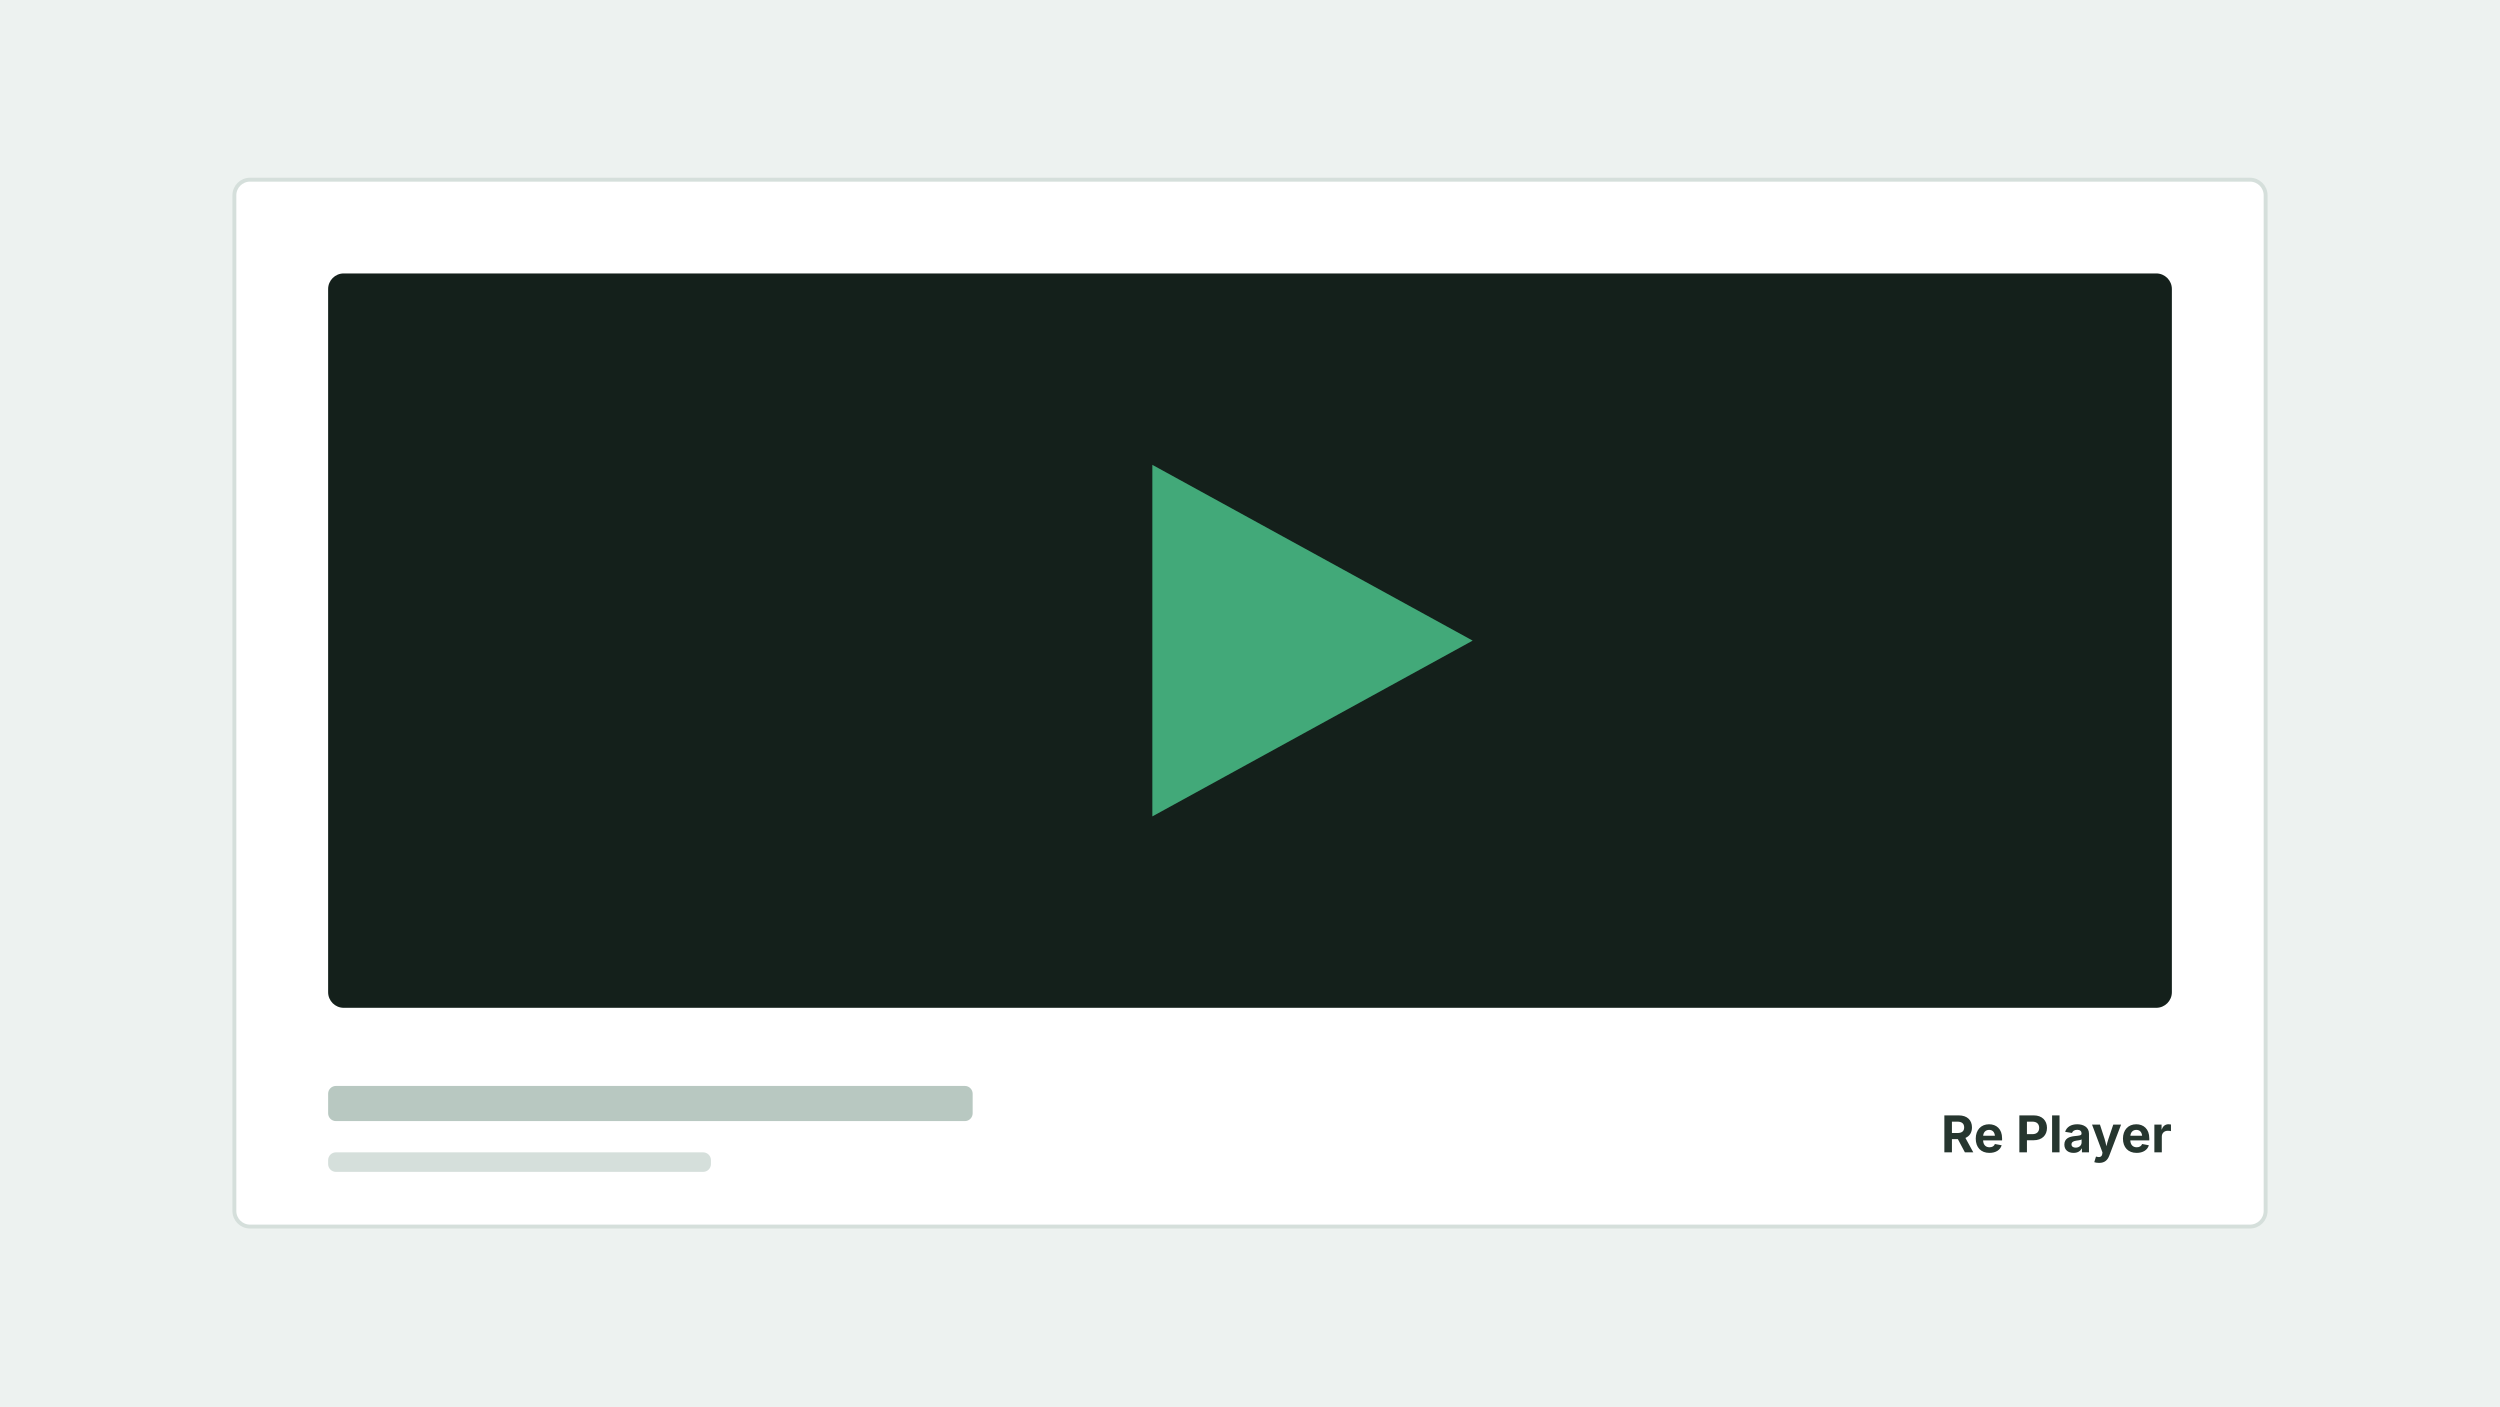
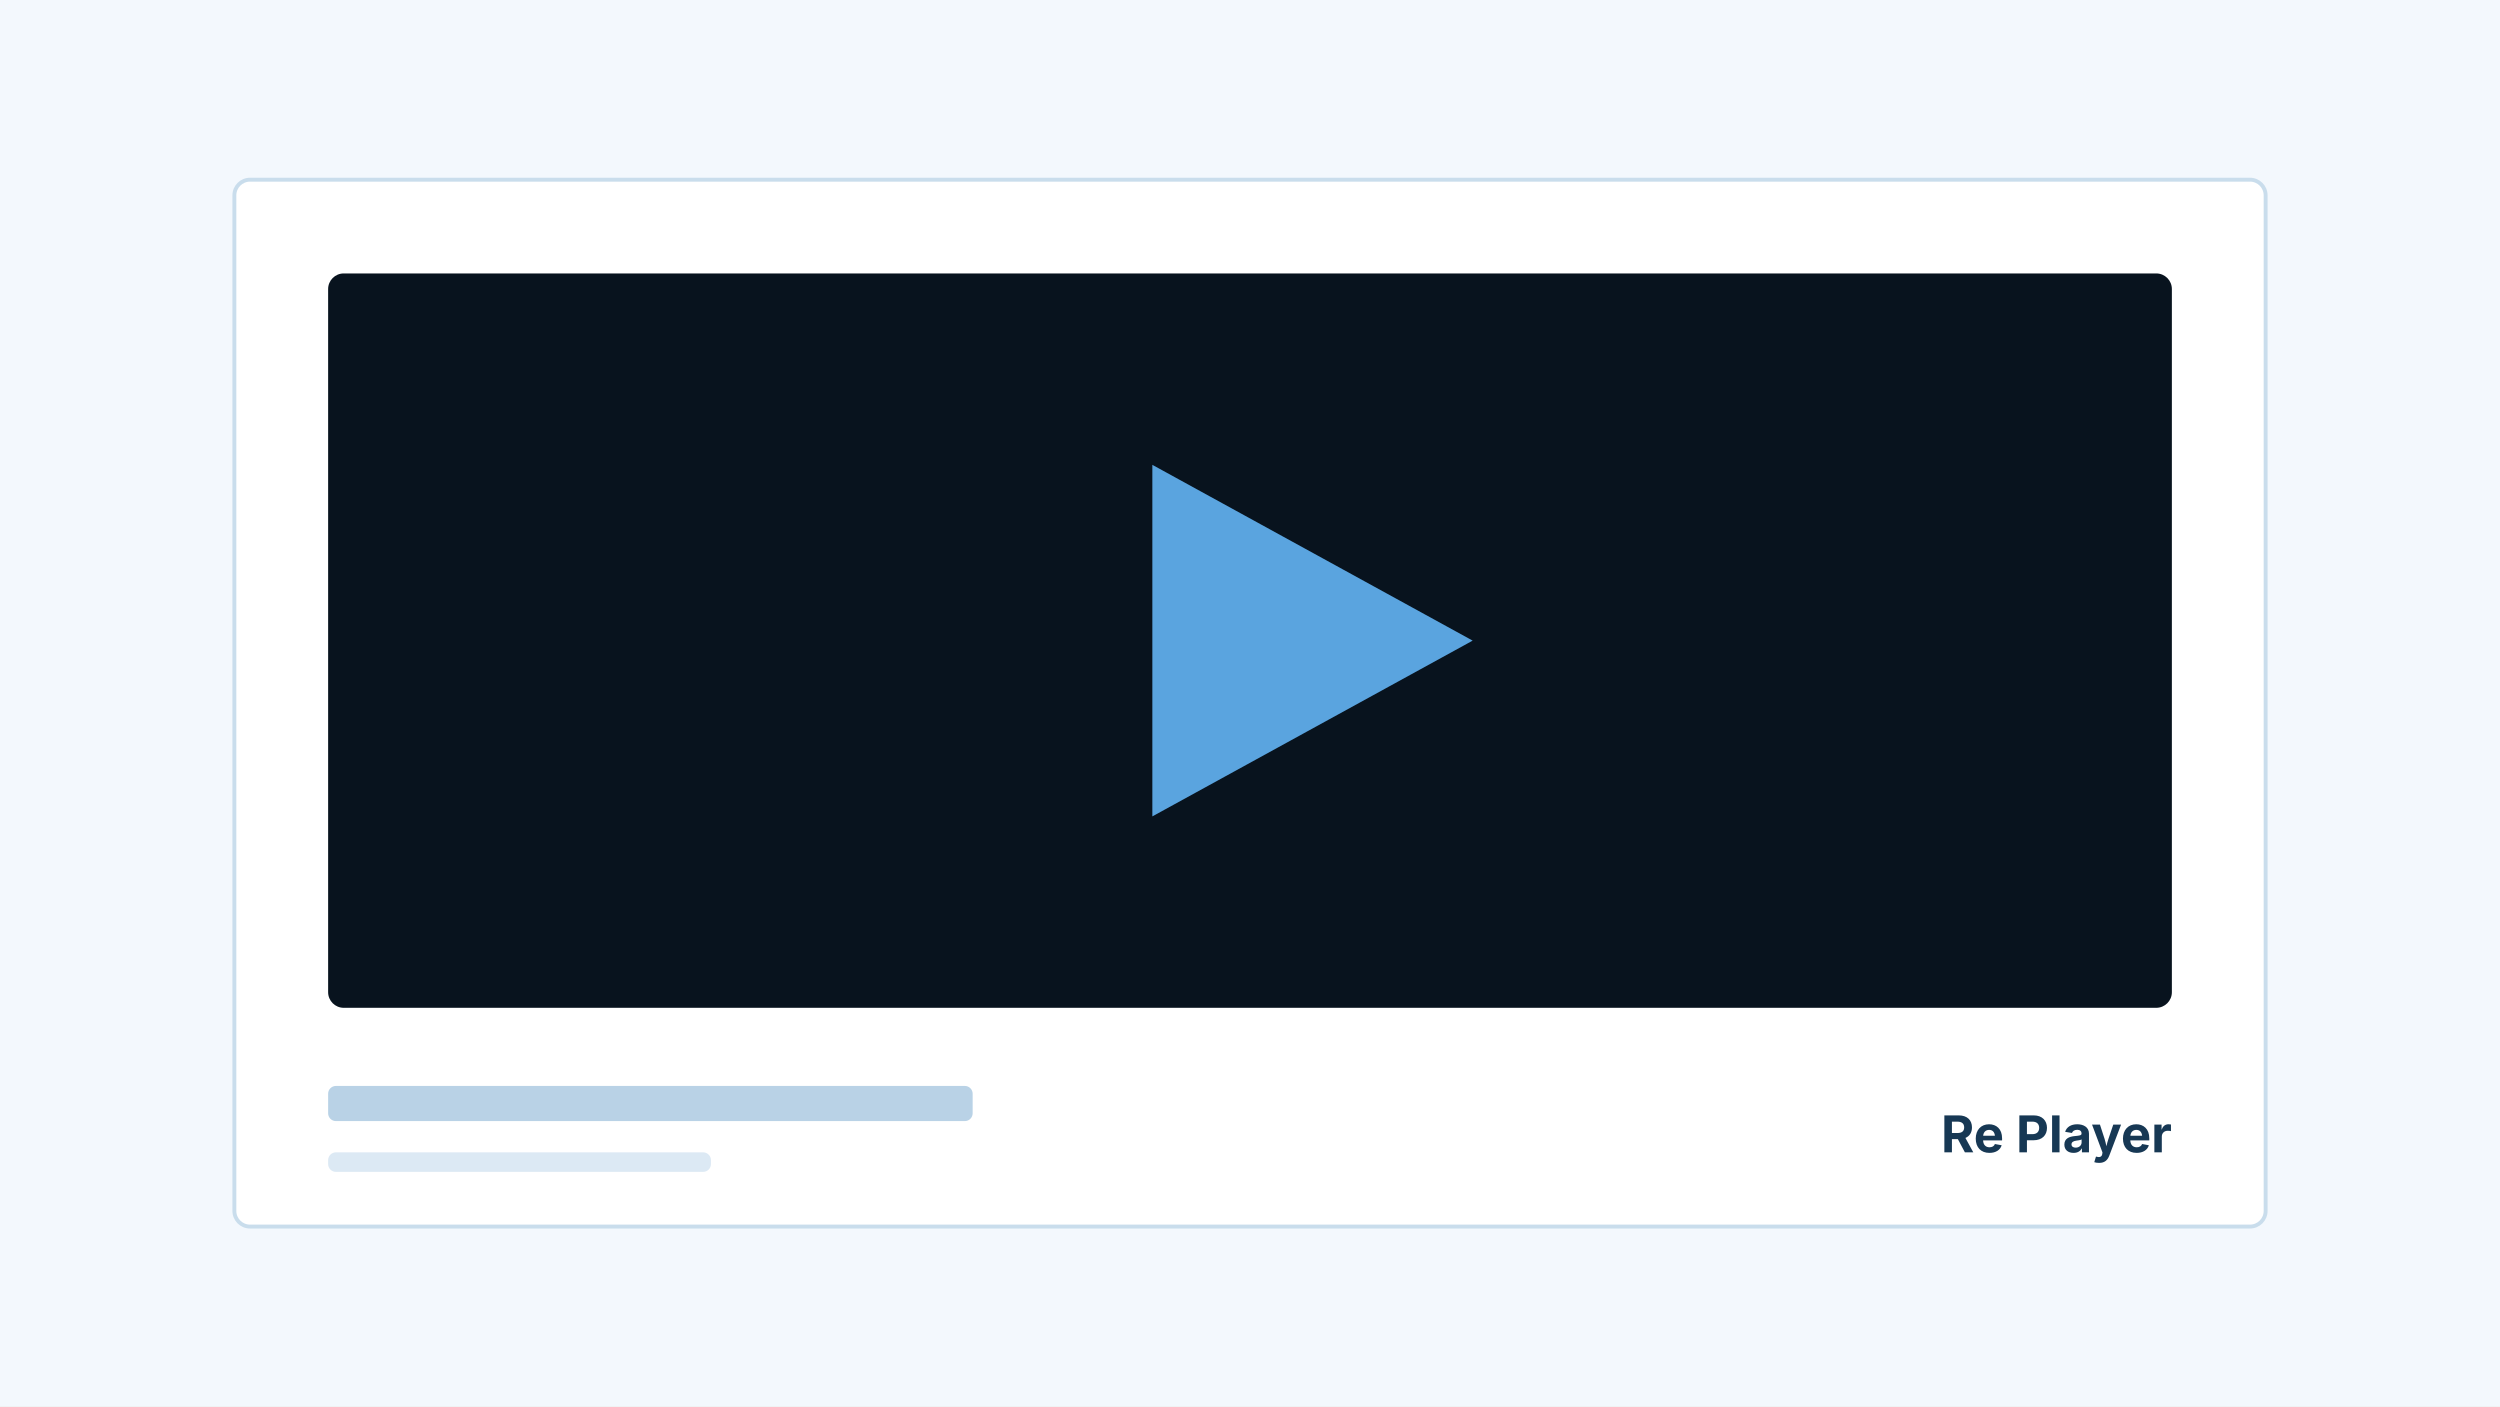
<svg xmlns="http://www.w3.org/2000/svg" viewBox="0 0 1280 720" role="img" aria-label="Re Player media placeholder">
-   <rect width="1280" height="720" fill="#edf2f0" />
-   <rect x="120" y="92" width="1040" height="536" rx="8" fill="#ffffff" stroke="#d5dfdb" stroke-width="2" />
-   <rect x="168" y="140" width="944" height="376" rx="8" fill="#14201b" />
-   <path d="m590 238 164 90-164 90V238Z" fill="#42a979" />
-   <rect x="168" y="556" width="330" height="18" rx="4" fill="#b8c8c1" />
-   <rect x="168" y="590" width="196" height="10" rx="4" fill="#d5dfdb" />
-   <text x="1112" y="590" text-anchor="end" font-family="Inter,Segoe UI,Arial,sans-serif" font-size="26" font-weight="700" fill="#26362f">Re Player</text>
+   <rect width="1280" height="720" fill="#f3f8fd" />
+   <rect x="120" y="92" width="1040" height="536" rx="8" fill="#ffffff" stroke="#c9ddec" stroke-width="2" />
+   <rect x="168" y="140" width="944" height="376" rx="8" fill="#08131e" />
+   <path d="m590 238 164 90-164 90V238Z" fill="#5aa4df" />
+   <rect x="168" y="556" width="330" height="18" rx="4" fill="#b9d2e6" />
+   <rect x="168" y="590" width="196" height="10" rx="4" fill="#dce9f4" />
+   <text x="1112" y="590" text-anchor="end" font-family="Inter,Segoe UI,Arial,sans-serif" font-size="26" font-weight="700" fill="#173854">Re Player</text>
</svg>
